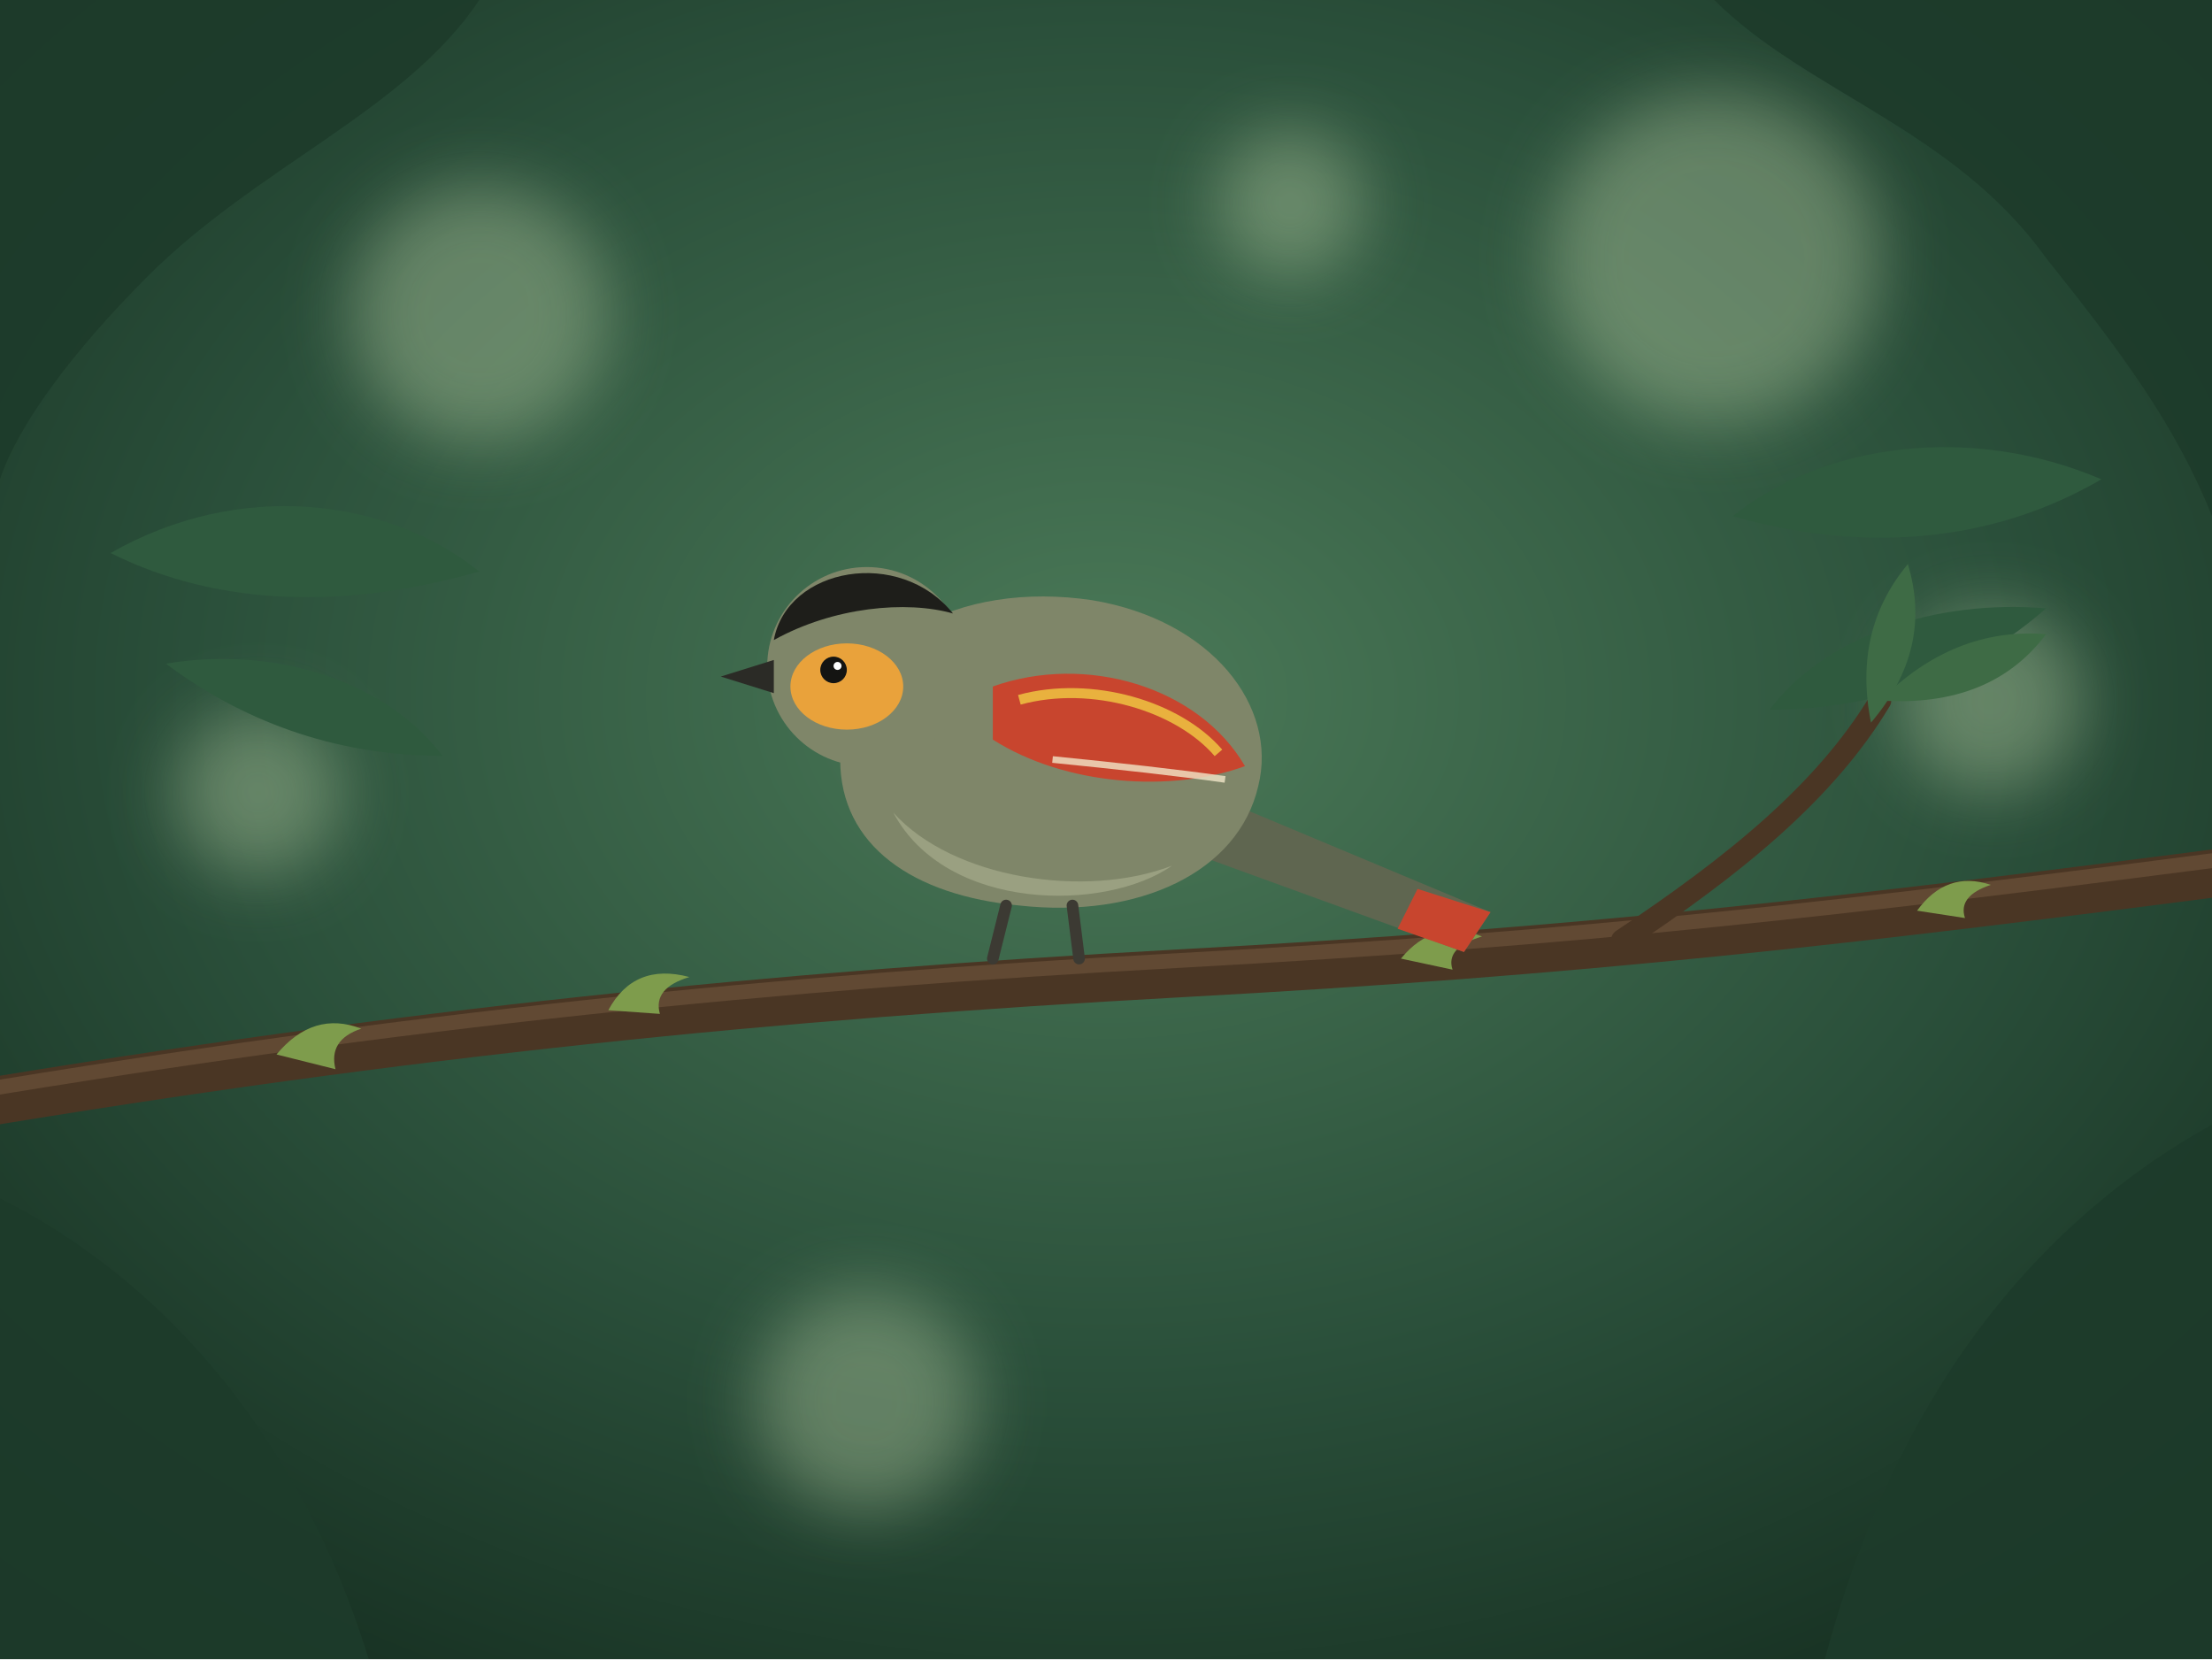
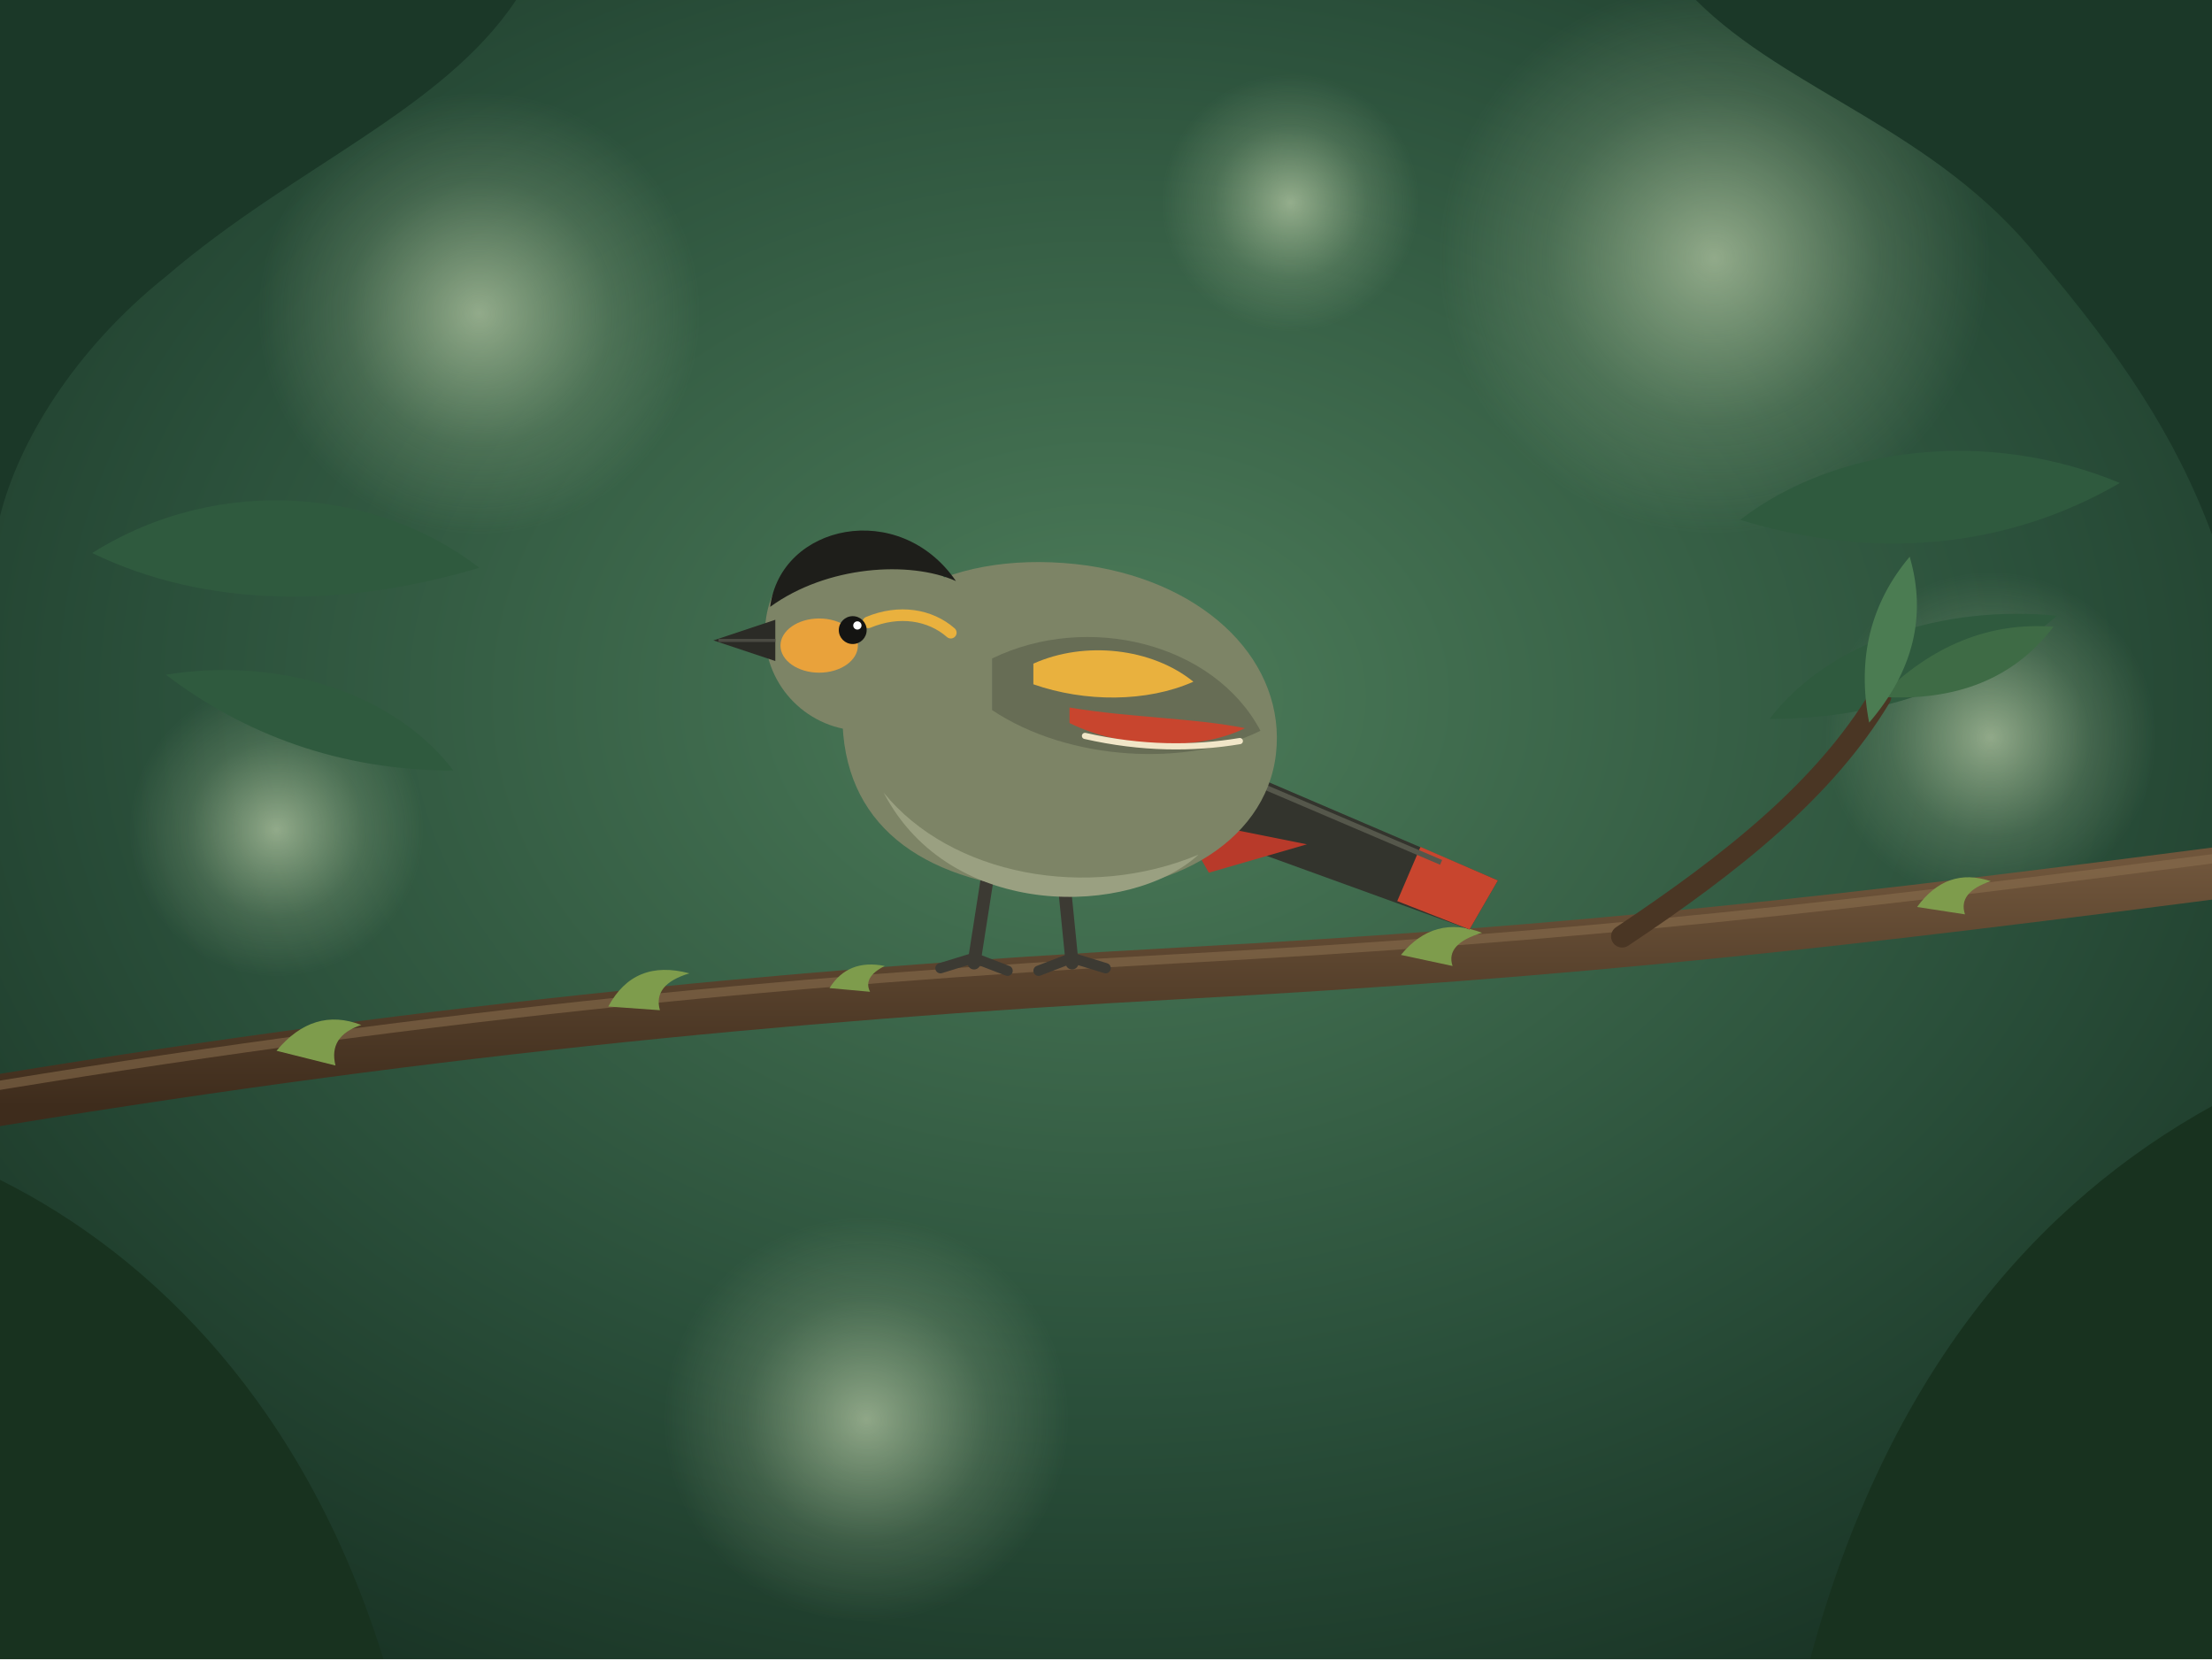
<svg xmlns="http://www.w3.org/2000/svg" viewBox="0 0 1200 900" role="img" aria-label="Drawing of a Bugun liocichla on a mossy branch in the forest">
  <defs>
-     <radialGradient id="g" cx=".5" cy=".42" r=".75">
-       <stop offset="0" stop-color="#4b7a58" />
+     <radialGradient id="bg" cx=".5" cy=".42" r=".78">
+       <stop offset="0" stop-color="#4d7d5a" />
      <stop offset=".55" stop-color="#2a4f3a" />
-       <stop offset="1" stop-color="#132a1d" />
+       <stop offset="1" stop-color="#12281c" />
    </radialGradient>
-     <filter id="soft">
-       <feGaussianBlur stdDeviation="18" />
-     </filter>
-     <filter id="soft2">
-       <feGaussianBlur stdDeviation="6" />
-     </filter>
+     <radialGradient id="spot">
+       <stop offset="0" stop-color="#e3f0c8" stop-opacity=".55" />
+       <stop offset=".6" stop-color="#cfe3b6" stop-opacity=".16" />
+       <stop offset="1" stop-color="#cfe3b6" stop-opacity="0" />
+     </radialGradient>
+     <linearGradient id="bark" x1="0" y1="0" x2="0" y2="1">
+       <stop offset="0" stop-color="#6f553b" />
+       <stop offset="1" stop-color="#3e2c1c" />
+     </linearGradient>
  </defs>
-   <rect width="1200" height="900" fill="url(#g)" />
-   <g filter="url(#soft)" fill="#cfe3b6" opacity=".35">
-     <circle cx="260" cy="170" r="70" />
-     <circle cx="930" cy="140" r="90" />
-     <circle cx="1080" cy="380" r="50" />
-     <circle cx="140" cy="430" r="45" />
-     <circle cx="700" cy="110" r="40" />
-     <circle cx="470" cy="760" r="60" />
+   <style>
+ .spot{animation:glow 8s ease-in-out infinite alternate}
+ .s2{animation-duration:11s;animation-delay:-3s}.s3{animation-duration:9s;animation-delay:-6s}
+ .s4{animation-duration:13s;animation-delay:-2s}.s5{animation-duration:10s;animation-delay:-7s}.s6{animation-duration:12s;animation-delay:-4s}
+ @keyframes glow{from{opacity:.25;transform:translate(0,0)}to{opacity:.7;transform:translate(14px,-18px)}}
+ .edge{transform-box:fill-box;animation:sway 9s ease-in-out infinite alternate}
+ .tl{transform-origin:0% 0%}.tr{transform-origin:100% 0%;animation-duration:11s}
+ .bl{transform-origin:0% 100%;animation-duration:12s}.br{transform-origin:100% 100%;animation-duration:10s}
+ @keyframes sway{from{transform:rotate(-1.6deg)}to{transform:rotate(1.8deg)}}
+ .twig{transform-box:fill-box;transform-origin:0% 100%;animation:sway 6s ease-in-out infinite alternate}
+ .body{transform-box:fill-box;transform-origin:50% 100%;animation:breathe 3.2s ease-in-out infinite alternate}
+ @keyframes breathe{from{transform:scale(1,1)}to{transform:scale(1.012,1.022)}}
+ .head{transform-box:fill-box;transform-origin:83% 92%;animation:tilt 9s ease-in-out infinite}
+ @keyframes tilt{0%,48%{transform:rotate(0)}53%,66%{transform:rotate(-11deg)}71%,84%{transform:rotate(7deg)}90%,100%{transform:rotate(0)}}
+ .eye{transform-box:fill-box;transform-origin:50% 50%;animation:blink 4.6s linear infinite}
+ @keyframes blink{0%,93%,100%{transform:scaleY(1)}95.5%{transform:scaleY(.08)}}
+ .tail{transform-box:fill-box;transform-origin:5% 19%;animation:flick 6.4s ease-in-out infinite}
+ @keyframes flick{0%,74%,100%{transform:rotate(0)}78%{transform:rotate(-9deg)}83%{transform:rotate(4deg)}88%{transform:rotate(-5deg)}94%{transform:rotate(0)}}
+ .fall{opacity:0;transform-box:fill-box;transform-origin:50% 50%;animation:fall 17s linear infinite}
+ .f2{animation-duration:23s;animation-delay:-9s}
+ @keyframes fall{0%{opacity:0;transform:translate(0,0) rotate(0)}6%{opacity:.9}50%{transform:translate(-90px,520px) rotate(170deg)}94%{opacity:.9}100%{opacity:0;transform:translate(-40px,1040px) rotate(330deg)}}
+ @media (prefers-reduced-motion:reduce){*{animation:none!important}}</style>
+   <rect width="1200" height="900" fill="url(#bg)" />
+   <circle class="spot s1" cx="260" cy="170" r="120" fill="url(#spot)" />
+   <circle class="spot s2" cx="930" cy="140" r="150" fill="url(#spot)" />
+   <circle class="spot s3" cx="1080" cy="400" r="90" fill="url(#spot)" />
+   <circle class="spot s4" cx="150" cy="450" r="80" fill="url(#spot)" />
+   <circle class="spot s5" cx="700" cy="110" r="70" fill="url(#spot)" />
+   <circle class="spot s6" cx="470" cy="770" r="110" fill="url(#spot)" />
+   <g class="edge tl" fill="#1b3828">
+     <path d="M0 0h280c-40 60-120 90-190 150C40 190 10 240 0 280z" />
+     <path fill="#2f5a3e" d="M50 300c70-44 156-34 210 8-74 22-148 22-210-8z" />
+     <path fill="#2f5a3e" d="M90 366c62-10 124 10 156 52-62 0-114-20-156-52z" />
  </g>
-   <g fill="#1d3b2a" opacity=".9">
-     <path d="M0 0h260c-40 60-120 90-180 150C40 190 10 230 0 260z" />
-     <path d="M1200 0H930c50 50 130 70 180 140 40 50 70 90 90 140z" />
-     <path d="M0 900V650c80 40 160 120 200 250z" />
-     <path d="M1200 900V610c-90 50-170 140-210 290z" />
+   <g class="edge tr" fill="#1b3828">
+     <path d="M1200 0H920c50 50 130 70 186 140 44 52 74 96 94 150z" />
+     <path fill="#2f5a3e" d="M1150 262c-72-30-154-20-206 20 72 22 144 16 206-20z" />
+     <path fill="#2f5a3e" d="M1116 334c-62-6-124 14-156 56 62 0 114-20 156-56z" />
  </g>
-   <g fill="#2f5a3e">
-     <path d="M60 300c70-40 150-30 200 10-70 20-140 20-200-10z" />
-     <path d="M90 360c60-10 120 10 150 50-60 0-110-20-150-50z" />
-     <path d="M1140 260c-70-30-150-20-200 20 70 20 140 15 200-20z" />
-     <path d="M1110 330c-60-5-120 15-150 55 60 0 110-20 150-55z" />
+   <g class="edge bl" fill="#18321f">
+     <path d="M0 900V640c84 42 166 124 208 260z" />
  </g>
-   <path d="M-20 600 C 220 560, 420 540, 640 528 S 1000 500, 1230 470" stroke="#4a3624" stroke-width="26" fill="none" stroke-linecap="round" />
-   <path d="M-20 600 C 220 560, 420 540, 640 528 S 1000 500, 1230 470" stroke="#6b5139" stroke-width="8" fill="none" stroke-linecap="round" opacity=".7" transform="translate(0 -7)" />
-   <path d="M880 510 C 940 470, 990 430, 1020 380" stroke="#4a3624" stroke-width="12" fill="none" stroke-linecap="round" />
+   <g class="edge br" fill="#18321f">
+     <path d="M1200 900V600c-94 52-176 144-218 300z" />
+   </g>
+   <path d="M-20 600 C 220 560, 420 540, 640 528 S 1000 500, 1230 470" stroke="url(#bark)" stroke-width="28" fill="none" stroke-linecap="round" />
+   <path d="M-20 592 C 220 552, 420 532, 640 520 S 1000 492, 1230 462" stroke="#8b6f4e" stroke-width="5" fill="none" stroke-linecap="round" opacity=".55" />
  <g fill="#7e9c4c">
-     <path d="M150 572q20-24 46-14q-18 6-14 22z" />
-     <path d="M330 548q14-26 44-18q-20 6-16 20z" />
-     <path d="M760 520q18-22 44-12q-20 6-16 18z" />
-     <path d="M1040 494q16-22 40-14q-18 6-14 18z" />
+     <path d="M150 570q20-24 46-14q-18 6-14 22z" />
+     <path d="M330 546q14-26 44-18q-20 6-16 20z" />
+     <path d="M760 518q18-22 44-12q-20 6-16 18z" />
+     <path d="M1040 492q16-22 40-14q-18 6-14 18z" />
+     <path d="M450 536q10-16 30-12q-12 6-8 14z" />
  </g>
-   <g fill="#3e6b45">
-     <path d="M1020 380q40-40 90-36q-30 40-90 36z" />
-     <path d="M1015 392q-10-50 20-86q14 46-20 86z" />
+   <g class="twig">
+     <path d="M880 508 C 940 468, 990 428, 1020 378" stroke="#4a3624" stroke-width="12" fill="none" stroke-linecap="round" />
+     <path fill="#3e6b45" d="M1020 378q42-42 94-38q-32 42-94 38z" />
+     <path fill="#4b7c52" d="M1014 392q-10-52 22-90q14 48-22 90z" />
  </g>
-   <g transform="translate(283 160) scale(1.8)">
-     <path d="M206 150 L 292 186 L 284 198 L 196 166 Z" fill="#5f6650" />
-     <path d="M270 179 L 292 186 L 284 198 L 264 191 Z" fill="#c8452e" />
-     <path d="M96 140 C 96 104, 132 86, 172 92 C 208 98, 228 124, 222 148 C 216 174, 186 188, 150 184 C 118 181, 96 166, 96 140 Z" fill="#7f8669" />
-     <path d="M112 156 C 130 176, 170 182, 196 172 C 176 186, 128 186, 112 156 Z" fill="#9aa081" />
-     <path d="M142 118 C 170 108, 204 118, 218 142 C 196 150, 164 148, 142 134 Z" fill="#c8452e" />
-     <path d="M150 122 C 172 116, 198 124, 210 138" stroke="#e9b13e" stroke-width="3" fill="none" />
-     <path d="M160 140 C 180 142, 198 144, 212 146" stroke="#f1e6c8" stroke-width="2" fill="none" opacity=".8" />
-     <circle cx="104" cy="112" r="30" fill="#7f8669" />
-     <path d="M76 104 C 80 82, 114 76, 130 96 C 116 92, 94 94, 76 104 Z" fill="#1e1e1a" />
-     <ellipse cx="98" cy="118" rx="17" ry="13" fill="#e9a23b" />
-     <circle cx="94" cy="113" r="4" fill="#141412" />
-     <circle cx="95.2" cy="111.8" r="1.2" fill="#fff" />
-     <path d="M76 110 L 60 115 L 76 120 Z" fill="#2b2b26" />
-     <path d="M146 184 L 142 200 M 166 184 L 168 200" stroke="#3c3a33" stroke-width="3.5" stroke-linecap="round" />
+   <g transform="translate(289 178) scale(1.4)">
+     <path d="M176 214 L171 246 M206 216 L209 246" stroke="#3c3a33" stroke-width="5" stroke-linecap="round" />
+     <path d="M158 248 L171 244 L184 249 M196 249 L209 244 L222 248" stroke="#3c3a33" stroke-width="4" fill="none" stroke-linecap="round" />
+     <g class="tail">
+       <path d="M262 166 L374 214 L363 233 L250 192 Z" fill="#33342d" />
+       <path d="M344 201 L374 214 L363 233 L335 222 Z" fill="#c8452e" />
+       <path d="M270 172 L352 207" stroke="#55574b" stroke-width="2" />
+       <path d="M250 190 L300 200 L262 211 Z" fill="#b83a2a" />
+     </g>
+     <g class="body">
+       <path d="M120 150 C120 105, 165 85, 215 92 C262 99, 292 130, 288 165 C284 200, 245 222, 198 218 C150 214, 120 192, 120 150 Z" fill="#7d8466" />
+       <path d="M136 180 C162 212, 215 222, 258 204 C232 228, 162 230, 136 180 Z" fill="#9aa081" />
+       <path d="M178 128 C215 110, 264 122, 282 156 C254 170, 208 168, 178 148 Z" fill="#676d55" />
+       <path d="M194 130 C214 121, 240 124, 256 137 C238 145, 214 145, 194 138 Z" fill="#e9b13e" />
+       <path d="M208 147 C232 151, 256 151, 276 155 C258 164, 228 163, 208 153 Z" fill="#c8452e" />
+       <path d="M214 158 C236 163, 256 163, 274 160" stroke="#f1e6c8" stroke-width="2.4" fill="none" stroke-linecap="round" />
+     </g>
+     <g class="head">
+       <circle cx="128" cy="118" r="38" fill="#7d8466" />
+       <path d="M92 108 C96 76, 142 66, 164 98 C146 90, 114 92, 92 108 Z" fill="#1e1e1a" />
+       <ellipse cx="111" cy="123" rx="15" ry="10.5" fill="#e9a23b" />
+       <path d="M130 114 C142 109, 154 111, 162 118" stroke="#e9b13e" stroke-width="4.5" fill="none" stroke-linecap="round" />
+       <g class="eye">
+         <circle cx="124" cy="117" r="5.4" fill="#141412" />
+         <circle cx="125.8" cy="115.2" r="1.6" fill="#fff" />
+       </g>
+       <path d="M94 113 L70 121 L94 129 Z" fill="#2b2b26" />
+       <path d="M94 121 L72 121" stroke="#4a4a42" stroke-width="1.2" />
+     </g>
+   </g>
+   <g class="fall">
+     <path transform="translate(1010 -60)" d="M0 0 C 14 -14, 36 -14, 50 0 C 36 14, 14 14, 0 0 Z" fill="#8fae5a" />
+   </g>
+   <g class="fall f2">
+     <path transform="translate(300 -60) rotate(30)" d="M0 0 C 12 -12, 30 -12, 42 0 C 30 12, 12 12, 0 0 Z" fill="#a9be6a" />
  </g>
</svg>
